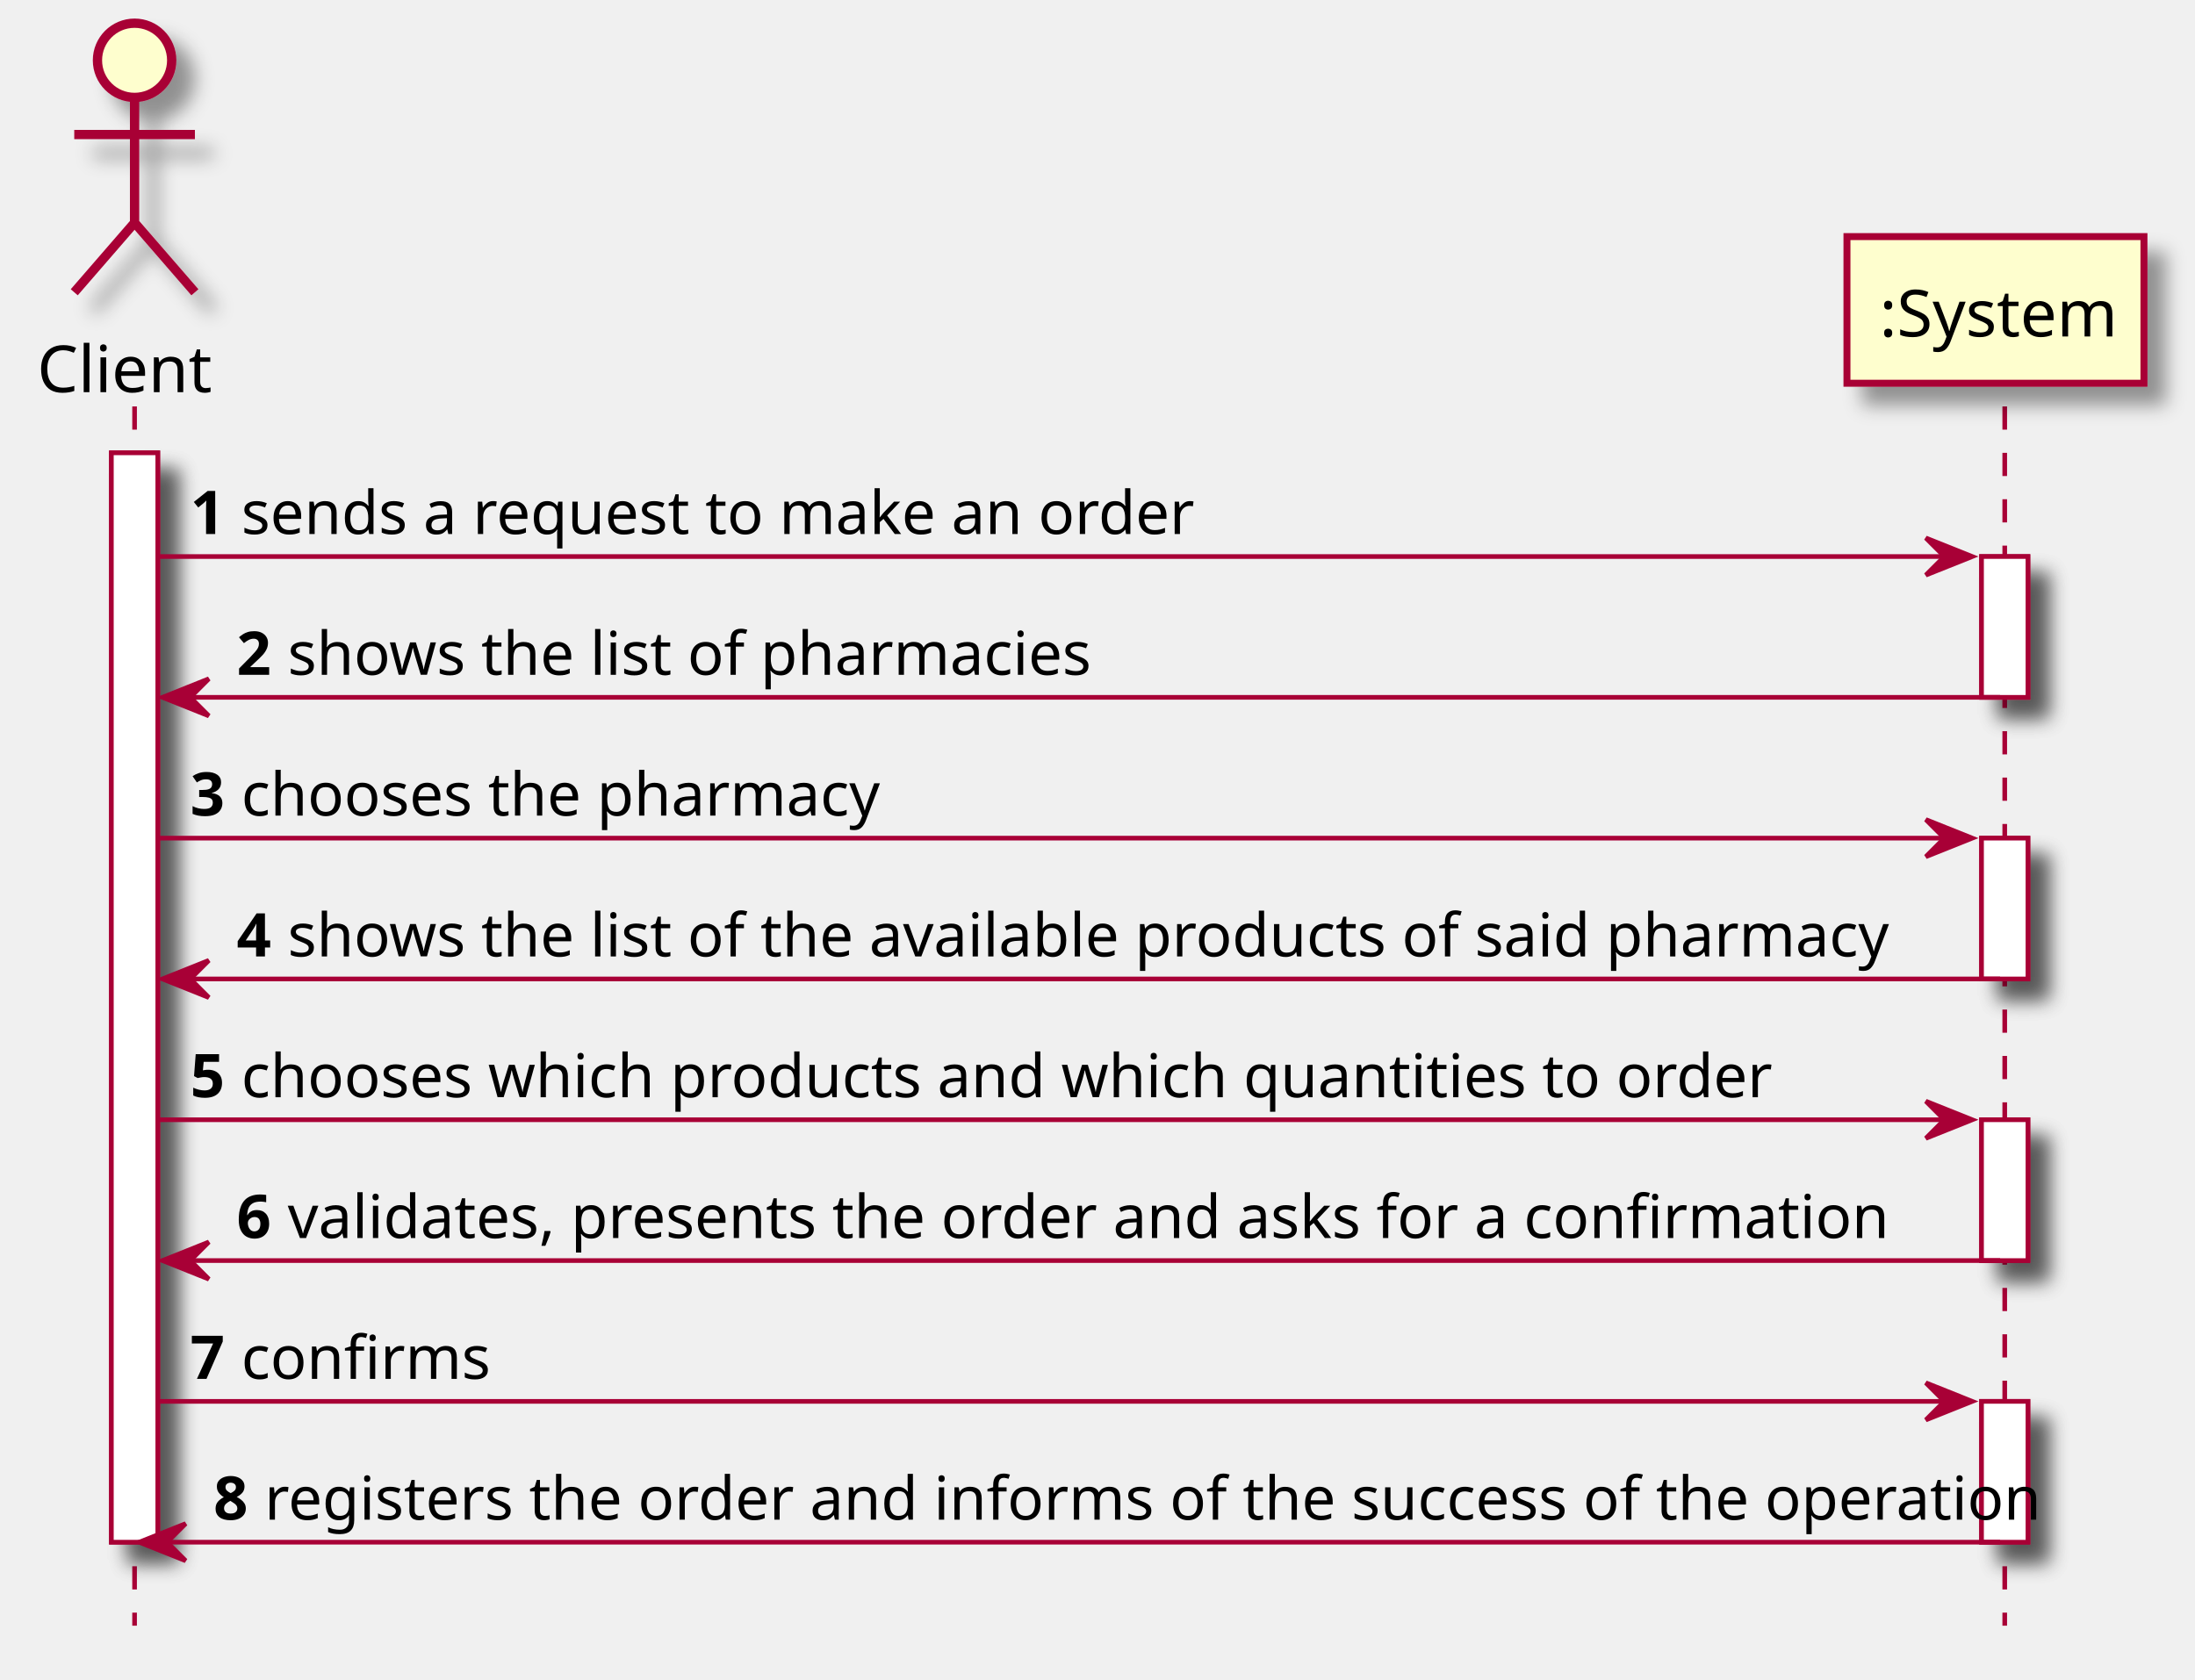
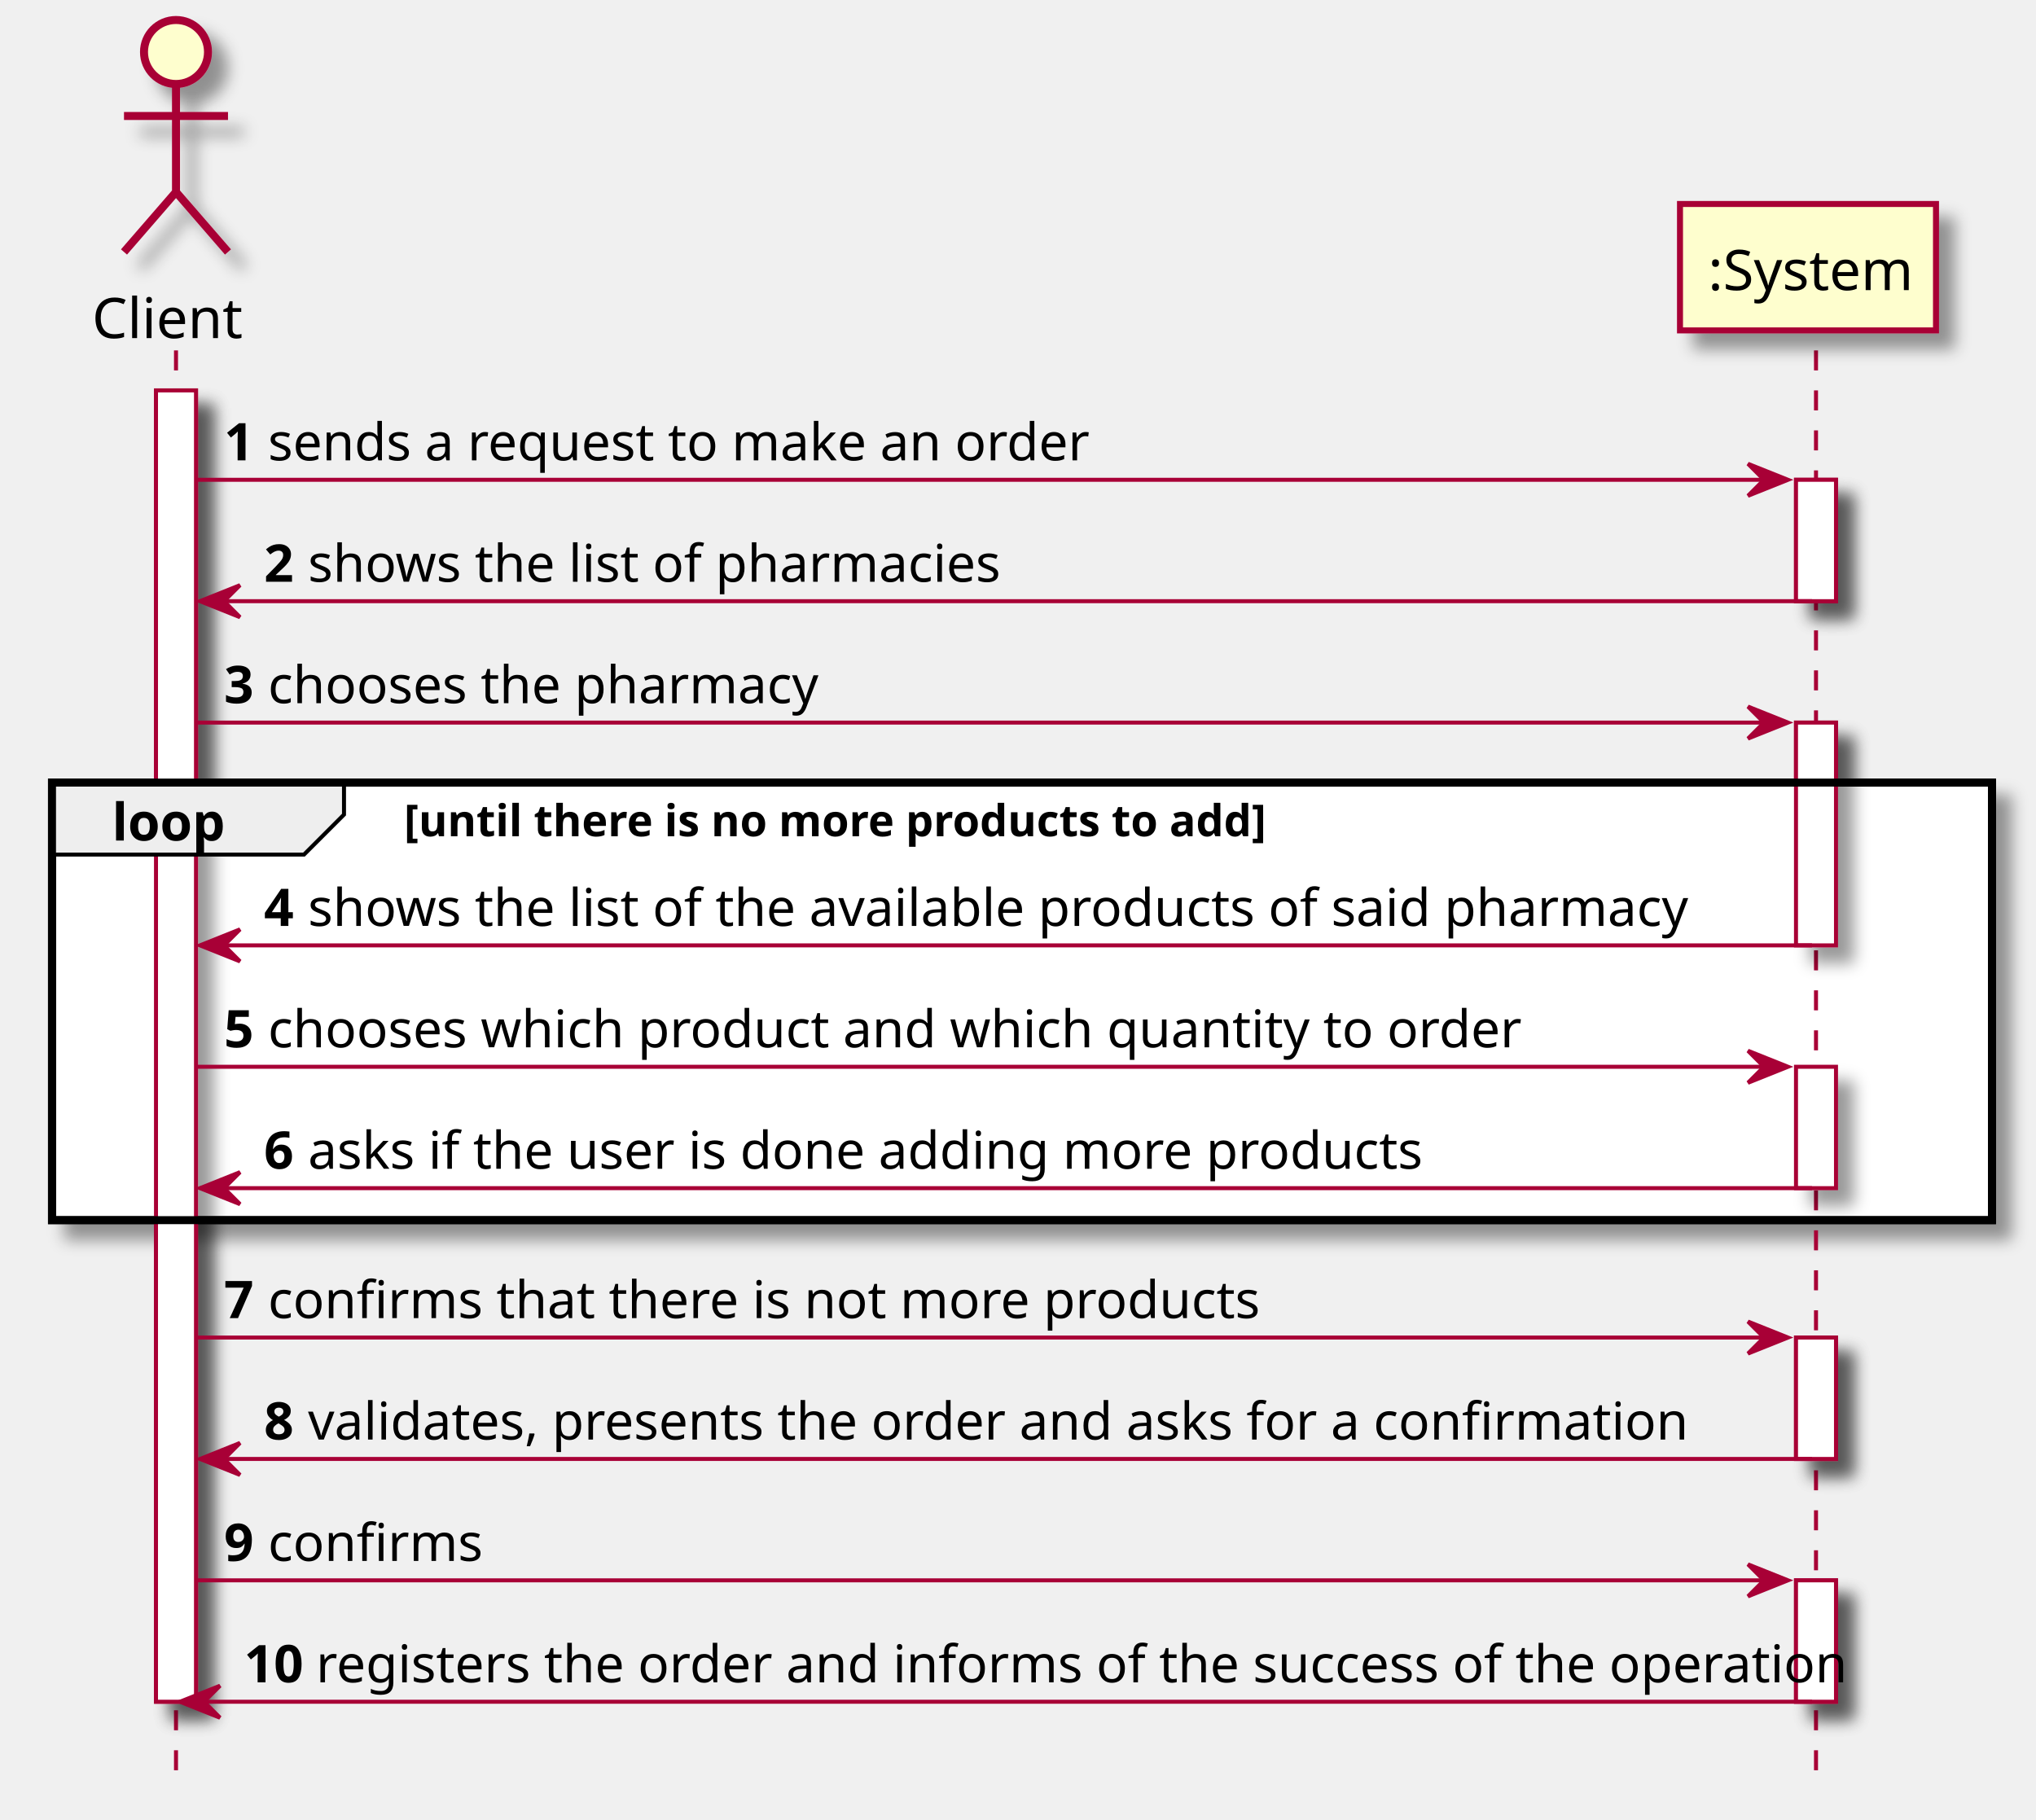
- <svg xmlns="http://www.w3.org/2000/svg" contentScriptType="application/ecmascript" contentStyleType="text/css" height="362px" preserveAspectRatio="none" style="width:473px;height:362px;" version="1.1" viewBox="0 0 473 362" width="473px" zoomAndPan="magnify">
+ <svg xmlns="http://www.w3.org/2000/svg" contentScriptType="application/ecmascript" contentStyleType="text/css" height="455px" preserveAspectRatio="none" style="width:509px;height:455px;" version="1.1" viewBox="0 0 509 455" width="509px" zoomAndPan="magnify">
  <defs>
-     <filter height="300%" id="f1hn93pdk2w4av" width="300%" x="-1" y="-1">
+     <filter height="300%" id="fmciu29553biq" width="300%" x="-1" y="-1">
      <feGaussianBlur result="blurOut" stdDeviation="2.0" />
      <feColorMatrix in="blurOut" result="blurOut2" type="matrix" values="0 0 0 0 0 0 0 0 0 0 0 0 0 0 0 0 0 0 .4 0" />
      <feOffset dx="4.0" dy="4.0" in="blurOut2" result="blurOut3" />
      <feBlend in="SourceGraphic" in2="blurOut3" mode="normal" />
    </filter>
  </defs>
  <g>
-     <rect fill="#FFFFFF" filter="url(#f1hn93pdk2w4av)" height="234.812" style="stroke: #A80036; stroke-width: 1.0;" width="10" x="24" y="97.609" />
-     <rect fill="#FFFFFF" filter="url(#f1hn93pdk2w4av)" height="30.352" style="stroke: #A80036; stroke-width: 1.0;" width="10" x="427" y="119.961" />
-     <rect fill="#FFFFFF" filter="url(#f1hn93pdk2w4av)" height="30.352" style="stroke: #A80036; stroke-width: 1.0;" width="10" x="427" y="180.664" />
-     <rect fill="#FFFFFF" filter="url(#f1hn93pdk2w4av)" height="30.352" style="stroke: #A80036; stroke-width: 1.0;" width="10" x="427" y="241.367" />
-     <rect fill="#FFFFFF" filter="url(#f1hn93pdk2w4av)" height="30.352" style="stroke: #A80036; stroke-width: 1.0;" width="10" x="427" y="302.07" />
-     <line style="stroke: #A80036; stroke-width: 1.0; stroke-dasharray: 5.0,5.0;" x1="29" x2="29" y1="87.609" y2="350.422" />
-     <line style="stroke: #A80036; stroke-width: 1.0; stroke-dasharray: 5.0,5.0;" x1="432" x2="432" y1="87.609" y2="350.422" />
-     <text fill="#000000" font-family="sans-serif" font-size="14" lengthAdjust="spacingAndGlyphs" textLength="36" x="8" y="84.533">Client</text>
-     <ellipse cx="29" cy="13" fill="#FEFECE" filter="url(#f1hn93pdk2w4av)" rx="8" ry="8" style="stroke: #A80036; stroke-width: 2.0;" />
-     <path d="M29,21 L29,48 M16,29 L42,29 M29,48 L16,63 M29,48 L42,63 " fill="none" filter="url(#f1hn93pdk2w4av)" style="stroke: #A80036; stroke-width: 2.0;" />
-     <rect fill="#FEFECE" filter="url(#f1hn93pdk2w4av)" height="31.609" style="stroke: #A80036; stroke-width: 1.5;" width="64" x="398" y="51" />
-     <text fill="#000000" font-family="sans-serif" font-size="14" lengthAdjust="spacingAndGlyphs" textLength="50" x="405" y="72.533">:System</text>
-     <rect fill="#FFFFFF" filter="url(#f1hn93pdk2w4av)" height="234.812" style="stroke: #A80036; stroke-width: 1.0;" width="10" x="24" y="97.609" />
-     <rect fill="#FFFFFF" filter="url(#f1hn93pdk2w4av)" height="30.352" style="stroke: #A80036; stroke-width: 1.0;" width="10" x="427" y="119.961" />
-     <rect fill="#FFFFFF" filter="url(#f1hn93pdk2w4av)" height="30.352" style="stroke: #A80036; stroke-width: 1.0;" width="10" x="427" y="180.664" />
-     <rect fill="#FFFFFF" filter="url(#f1hn93pdk2w4av)" height="30.352" style="stroke: #A80036; stroke-width: 1.0;" width="10" x="427" y="241.367" />
-     <rect fill="#FFFFFF" filter="url(#f1hn93pdk2w4av)" height="30.352" style="stroke: #A80036; stroke-width: 1.0;" width="10" x="427" y="302.07" />
-     <polygon fill="#A80036" points="415,115.961,425,119.961,415,123.961,419,119.961" style="stroke: #A80036; stroke-width: 1.0;" />
-     <line style="stroke: #A80036; stroke-width: 1.0;" x1="34" x2="421" y1="119.961" y2="119.961" />
-     <text fill="#000000" font-family="sans-serif" font-size="13" font-weight="bold" lengthAdjust="spacingAndGlyphs" textLength="7" x="41" y="115.105">1</text>
-     <text fill="#000000" font-family="sans-serif" font-size="13" lengthAdjust="spacingAndGlyphs" textLength="195" x="52" y="115.105">sends a request to make an order</text>
-     <polygon fill="#A80036" points="45,146.312,35,150.312,45,154.312,41,150.312" style="stroke: #A80036; stroke-width: 1.0;" />
-     <line style="stroke: #A80036; stroke-width: 1.0;" x1="39" x2="431" y1="150.312" y2="150.312" />
-     <text fill="#000000" font-family="sans-serif" font-size="13" font-weight="bold" lengthAdjust="spacingAndGlyphs" textLength="7" x="51" y="145.456">2</text>
-     <text fill="#000000" font-family="sans-serif" font-size="13" lengthAdjust="spacingAndGlyphs" textLength="165" x="62" y="145.456">shows the list of pharmacies</text>
-     <polygon fill="#A80036" points="415,176.664,425,180.664,415,184.664,419,180.664" style="stroke: #A80036; stroke-width: 1.0;" />
-     <line style="stroke: #A80036; stroke-width: 1.0;" x1="34" x2="421" y1="180.664" y2="180.664" />
-     <text fill="#000000" font-family="sans-serif" font-size="13" font-weight="bold" lengthAdjust="spacingAndGlyphs" textLength="7" x="41" y="175.808">3</text>
-     <text fill="#000000" font-family="sans-serif" font-size="13" lengthAdjust="spacingAndGlyphs" textLength="132" x="52" y="175.808">chooses the pharmacy</text>
-     <polygon fill="#A80036" points="45,207.016,35,211.016,45,215.016,41,211.016" style="stroke: #A80036; stroke-width: 1.0;" />
-     <line style="stroke: #A80036; stroke-width: 1.0;" x1="39" x2="431" y1="211.016" y2="211.016" />
-     <text fill="#000000" font-family="sans-serif" font-size="13" font-weight="bold" lengthAdjust="spacingAndGlyphs" textLength="7" x="51" y="206.159">4</text>
-     <text fill="#000000" font-family="sans-serif" font-size="13" lengthAdjust="spacingAndGlyphs" textLength="326" x="62" y="206.159">shows the list of the available products of said pharmacy</text>
-     <polygon fill="#A80036" points="415,237.367,425,241.367,415,245.367,419,241.367" style="stroke: #A80036; stroke-width: 1.0;" />
-     <line style="stroke: #A80036; stroke-width: 1.0;" x1="34" x2="421" y1="241.367" y2="241.367" />
-     <text fill="#000000" font-family="sans-serif" font-size="13" font-weight="bold" lengthAdjust="spacingAndGlyphs" textLength="7" x="41" y="236.511">5</text>
-     <text fill="#000000" font-family="sans-serif" font-size="13" lengthAdjust="spacingAndGlyphs" textLength="310" x="52" y="236.511">chooses which products and which quantities to order</text>
-     <polygon fill="#A80036" points="45,267.719,35,271.719,45,275.719,41,271.719" style="stroke: #A80036; stroke-width: 1.0;" />
-     <line style="stroke: #A80036; stroke-width: 1.0;" x1="39" x2="431" y1="271.719" y2="271.719" />
-     <text fill="#000000" font-family="sans-serif" font-size="13" font-weight="bold" lengthAdjust="spacingAndGlyphs" textLength="7" x="51" y="266.862">6</text>
-     <text fill="#000000" font-family="sans-serif" font-size="13" lengthAdjust="spacingAndGlyphs" textLength="323" x="62" y="266.862">validates, presents the order and asks for a confirmation</text>
-     <polygon fill="#A80036" points="415,298.07,425,302.07,415,306.07,419,302.07" style="stroke: #A80036; stroke-width: 1.0;" />
-     <line style="stroke: #A80036; stroke-width: 1.0;" x1="34" x2="421" y1="302.07" y2="302.07" />
-     <text fill="#000000" font-family="sans-serif" font-size="13" font-weight="bold" lengthAdjust="spacingAndGlyphs" textLength="7" x="41" y="297.214">7</text>
-     <text fill="#000000" font-family="sans-serif" font-size="13" lengthAdjust="spacingAndGlyphs" textLength="49" x="52" y="297.214">confirms</text>
-     <polygon fill="#A80036" points="40,328.422,30,332.422,40,336.422,36,332.422" style="stroke: #A80036; stroke-width: 1.0;" />
-     <line style="stroke: #A80036; stroke-width: 1.0;" x1="34" x2="431" y1="332.422" y2="332.422" />
-     <text fill="#000000" font-family="sans-serif" font-size="13" font-weight="bold" lengthAdjust="spacingAndGlyphs" textLength="7" x="46" y="327.565">8</text>
-     <text fill="#000000" font-family="sans-serif" font-size="13" lengthAdjust="spacingAndGlyphs" textLength="358" x="57" y="327.565">registers the order and informs of the success of the operation</text>
+     <rect fill="#FFFFFF" filter="url(#fmciu29553biq)" height="327.867" style="stroke: #A80036; stroke-width: 1.0;" width="10" x="39" y="97.609" />
+     <rect fill="#FFFFFF" filter="url(#fmciu29553biq)" height="30.352" style="stroke: #A80036; stroke-width: 1.0;" width="10" x="449" y="119.961" />
+     <rect fill="#FFFFFF" filter="url(#fmciu29553biq)" height="55.703" style="stroke: #A80036; stroke-width: 1.0;" width="10" x="449" y="180.664" />
+     <rect fill="#FFFFFF" filter="url(#fmciu29553biq)" height="30.352" style="stroke: #A80036; stroke-width: 1.0;" width="10" x="449" y="266.719" />
+     <rect fill="#FFFFFF" filter="url(#fmciu29553biq)" height="30.352" style="stroke: #A80036; stroke-width: 1.0;" width="10" x="449" y="334.422" />
+     <rect fill="#FFFFFF" filter="url(#fmciu29553biq)" height="30.352" style="stroke: #A80036; stroke-width: 1.0;" width="10" x="449" y="395.125" />
+     <rect fill="#FFFFFF" filter="url(#fmciu29553biq)" height="109.406" style="stroke: #000000; stroke-width: 2.0;" width="485" x="13" y="195.664" />
+     <line style="stroke: #A80036; stroke-width: 1.0; stroke-dasharray: 5.0,5.0;" x1="44" x2="44" y1="87.609" y2="443.477" />
+     <line style="stroke: #A80036; stroke-width: 1.0; stroke-dasharray: 5.0,5.0;" x1="454" x2="454" y1="87.609" y2="443.477" />
+     <text fill="#000000" font-family="sans-serif" font-size="14" lengthAdjust="spacingAndGlyphs" textLength="36" x="23" y="84.533">Client</text>
+     <ellipse cx="44" cy="13" fill="#FEFECE" filter="url(#fmciu29553biq)" rx="8" ry="8" style="stroke: #A80036; stroke-width: 2.0;" />
+     <path d="M44,21 L44,48 M31,29 L57,29 M44,48 L31,63 M44,48 L57,63 " fill="none" filter="url(#fmciu29553biq)" style="stroke: #A80036; stroke-width: 2.0;" />
+     <rect fill="#FEFECE" filter="url(#fmciu29553biq)" height="31.609" style="stroke: #A80036; stroke-width: 1.5;" width="64" x="420" y="51" />
+     <text fill="#000000" font-family="sans-serif" font-size="14" lengthAdjust="spacingAndGlyphs" textLength="50" x="427" y="72.533">:System</text>
+     <rect fill="#FFFFFF" filter="url(#fmciu29553biq)" height="327.867" style="stroke: #A80036; stroke-width: 1.0;" width="10" x="39" y="97.609" />
+     <rect fill="#FFFFFF" filter="url(#fmciu29553biq)" height="30.352" style="stroke: #A80036; stroke-width: 1.0;" width="10" x="449" y="119.961" />
+     <rect fill="#FFFFFF" filter="url(#fmciu29553biq)" height="55.703" style="stroke: #A80036; stroke-width: 1.0;" width="10" x="449" y="180.664" />
+     <rect fill="#FFFFFF" filter="url(#fmciu29553biq)" height="30.352" style="stroke: #A80036; stroke-width: 1.0;" width="10" x="449" y="266.719" />
+     <rect fill="#FFFFFF" filter="url(#fmciu29553biq)" height="30.352" style="stroke: #A80036; stroke-width: 1.0;" width="10" x="449" y="334.422" />
+     <rect fill="#FFFFFF" filter="url(#fmciu29553biq)" height="30.352" style="stroke: #A80036; stroke-width: 1.0;" width="10" x="449" y="395.125" />
+     <polygon fill="#A80036" points="437,115.961,447,119.961,437,123.961,441,119.961" style="stroke: #A80036; stroke-width: 1.0;" />
+     <line style="stroke: #A80036; stroke-width: 1.0;" x1="49" x2="443" y1="119.961" y2="119.961" />
+     <text fill="#000000" font-family="sans-serif" font-size="13" font-weight="bold" lengthAdjust="spacingAndGlyphs" textLength="7" x="56" y="115.105">1</text>
+     <text fill="#000000" font-family="sans-serif" font-size="13" lengthAdjust="spacingAndGlyphs" textLength="195" x="67" y="115.105">sends a request to make an order</text>
+     <polygon fill="#A80036" points="60,146.312,50,150.312,60,154.312,56,150.312" style="stroke: #A80036; stroke-width: 1.0;" />
+     <line style="stroke: #A80036; stroke-width: 1.0;" x1="54" x2="453" y1="150.312" y2="150.312" />
+     <text fill="#000000" font-family="sans-serif" font-size="13" font-weight="bold" lengthAdjust="spacingAndGlyphs" textLength="7" x="66" y="145.456">2</text>
+     <text fill="#000000" font-family="sans-serif" font-size="13" lengthAdjust="spacingAndGlyphs" textLength="165" x="77" y="145.456">shows the list of pharmacies</text>
+     <polygon fill="#A80036" points="437,176.664,447,180.664,437,184.664,441,180.664" style="stroke: #A80036; stroke-width: 1.0;" />
+     <line style="stroke: #A80036; stroke-width: 1.0;" x1="49" x2="443" y1="180.664" y2="180.664" />
+     <text fill="#000000" font-family="sans-serif" font-size="13" font-weight="bold" lengthAdjust="spacingAndGlyphs" textLength="7" x="56" y="175.808">3</text>
+     <text fill="#000000" font-family="sans-serif" font-size="13" lengthAdjust="spacingAndGlyphs" textLength="132" x="67" y="175.808">chooses the pharmacy</text>
+     <path d="M13,195.664 L86,195.664 L86,203.664 L76,213.664 L13,213.664 L13,195.664 " fill="#EEEEEE" style="stroke: #000000; stroke-width: 1.0;" />
+     <rect fill="none" height="109.406" style="stroke: #000000; stroke-width: 2.0;" width="485" x="13" y="195.664" />
+     <text fill="#000000" font-family="sans-serif" font-size="13" font-weight="bold" lengthAdjust="spacingAndGlyphs" textLength="28" x="28" y="210.159">loop</text>
+     <text fill="#000000" font-family="sans-serif" font-size="11" font-weight="bold" lengthAdjust="spacingAndGlyphs" textLength="218" x="101" y="209.083">[until there is no more products to add]</text>
+     <polygon fill="#A80036" points="60,232.367,50,236.367,60,240.367,56,236.367" style="stroke: #A80036; stroke-width: 1.0;" />
+     <line style="stroke: #A80036; stroke-width: 1.0;" x1="54" x2="453" y1="236.367" y2="236.367" />
+     <text fill="#000000" font-family="sans-serif" font-size="13" font-weight="bold" lengthAdjust="spacingAndGlyphs" textLength="7" x="66" y="231.511">4</text>
+     <text fill="#000000" font-family="sans-serif" font-size="13" lengthAdjust="spacingAndGlyphs" textLength="326" x="77" y="231.511">shows the list of the available products of said pharmacy</text>
+     <polygon fill="#A80036" points="437,262.719,447,266.719,437,270.719,441,266.719" style="stroke: #A80036; stroke-width: 1.0;" />
+     <line style="stroke: #A80036; stroke-width: 1.0;" x1="49" x2="443" y1="266.719" y2="266.719" />
+     <text fill="#000000" font-family="sans-serif" font-size="13" font-weight="bold" lengthAdjust="spacingAndGlyphs" textLength="7" x="56" y="261.862">5</text>
+     <text fill="#000000" font-family="sans-serif" font-size="13" lengthAdjust="spacingAndGlyphs" textLength="293" x="67" y="261.862">chooses which product and which quantity to order</text>
+     <polygon fill="#A80036" points="60,293.07,50,297.07,60,301.07,56,297.07" style="stroke: #A80036; stroke-width: 1.0;" />
+     <line style="stroke: #A80036; stroke-width: 1.0;" x1="54" x2="453" y1="297.07" y2="297.07" />
+     <text fill="#000000" font-family="sans-serif" font-size="13" font-weight="bold" lengthAdjust="spacingAndGlyphs" textLength="7" x="66" y="292.214">6</text>
+     <text fill="#000000" font-family="sans-serif" font-size="13" lengthAdjust="spacingAndGlyphs" textLength="264" x="77" y="292.214">asks if the user is done adding more products</text>
+     <polygon fill="#A80036" points="437,330.422,447,334.422,437,338.422,441,334.422" style="stroke: #A80036; stroke-width: 1.0;" />
+     <line style="stroke: #A80036; stroke-width: 1.0;" x1="49" x2="443" y1="334.422" y2="334.422" />
+     <text fill="#000000" font-family="sans-serif" font-size="13" font-weight="bold" lengthAdjust="spacingAndGlyphs" textLength="7" x="56" y="329.565">7</text>
+     <text fill="#000000" font-family="sans-serif" font-size="13" lengthAdjust="spacingAndGlyphs" textLength="231" x="67" y="329.565">confirms that there is not more products</text>
+     <polygon fill="#A80036" points="60,360.773,50,364.773,60,368.773,56,364.773" style="stroke: #A80036; stroke-width: 1.0;" />
+     <line style="stroke: #A80036; stroke-width: 1.0;" x1="54" x2="453" y1="364.773" y2="364.773" />
+     <text fill="#000000" font-family="sans-serif" font-size="13" font-weight="bold" lengthAdjust="spacingAndGlyphs" textLength="7" x="66" y="359.917">8</text>
+     <text fill="#000000" font-family="sans-serif" font-size="13" lengthAdjust="spacingAndGlyphs" textLength="323" x="77" y="359.917">validates, presents the order and asks for a confirmation</text>
+     <polygon fill="#A80036" points="437,391.125,447,395.125,437,399.125,441,395.125" style="stroke: #A80036; stroke-width: 1.0;" />
+     <line style="stroke: #A80036; stroke-width: 1.0;" x1="49" x2="443" y1="395.125" y2="395.125" />
+     <text fill="#000000" font-family="sans-serif" font-size="13" font-weight="bold" lengthAdjust="spacingAndGlyphs" textLength="7" x="56" y="390.269">9</text>
+     <text fill="#000000" font-family="sans-serif" font-size="13" lengthAdjust="spacingAndGlyphs" textLength="49" x="67" y="390.269">confirms</text>
+     <polygon fill="#A80036" points="55,421.477,45,425.477,55,429.477,51,425.477" style="stroke: #A80036; stroke-width: 1.0;" />
+     <line style="stroke: #A80036; stroke-width: 1.0;" x1="49" x2="453" y1="425.477" y2="425.477" />
+     <text fill="#000000" font-family="sans-serif" font-size="13" font-weight="bold" lengthAdjust="spacingAndGlyphs" textLength="14" x="61" y="420.62">10</text>
+     <text fill="#000000" font-family="sans-serif" font-size="13" lengthAdjust="spacingAndGlyphs" textLength="358" x="79" y="420.62">registers the order and informs of the success of the operation</text>
  </g>
</svg>
